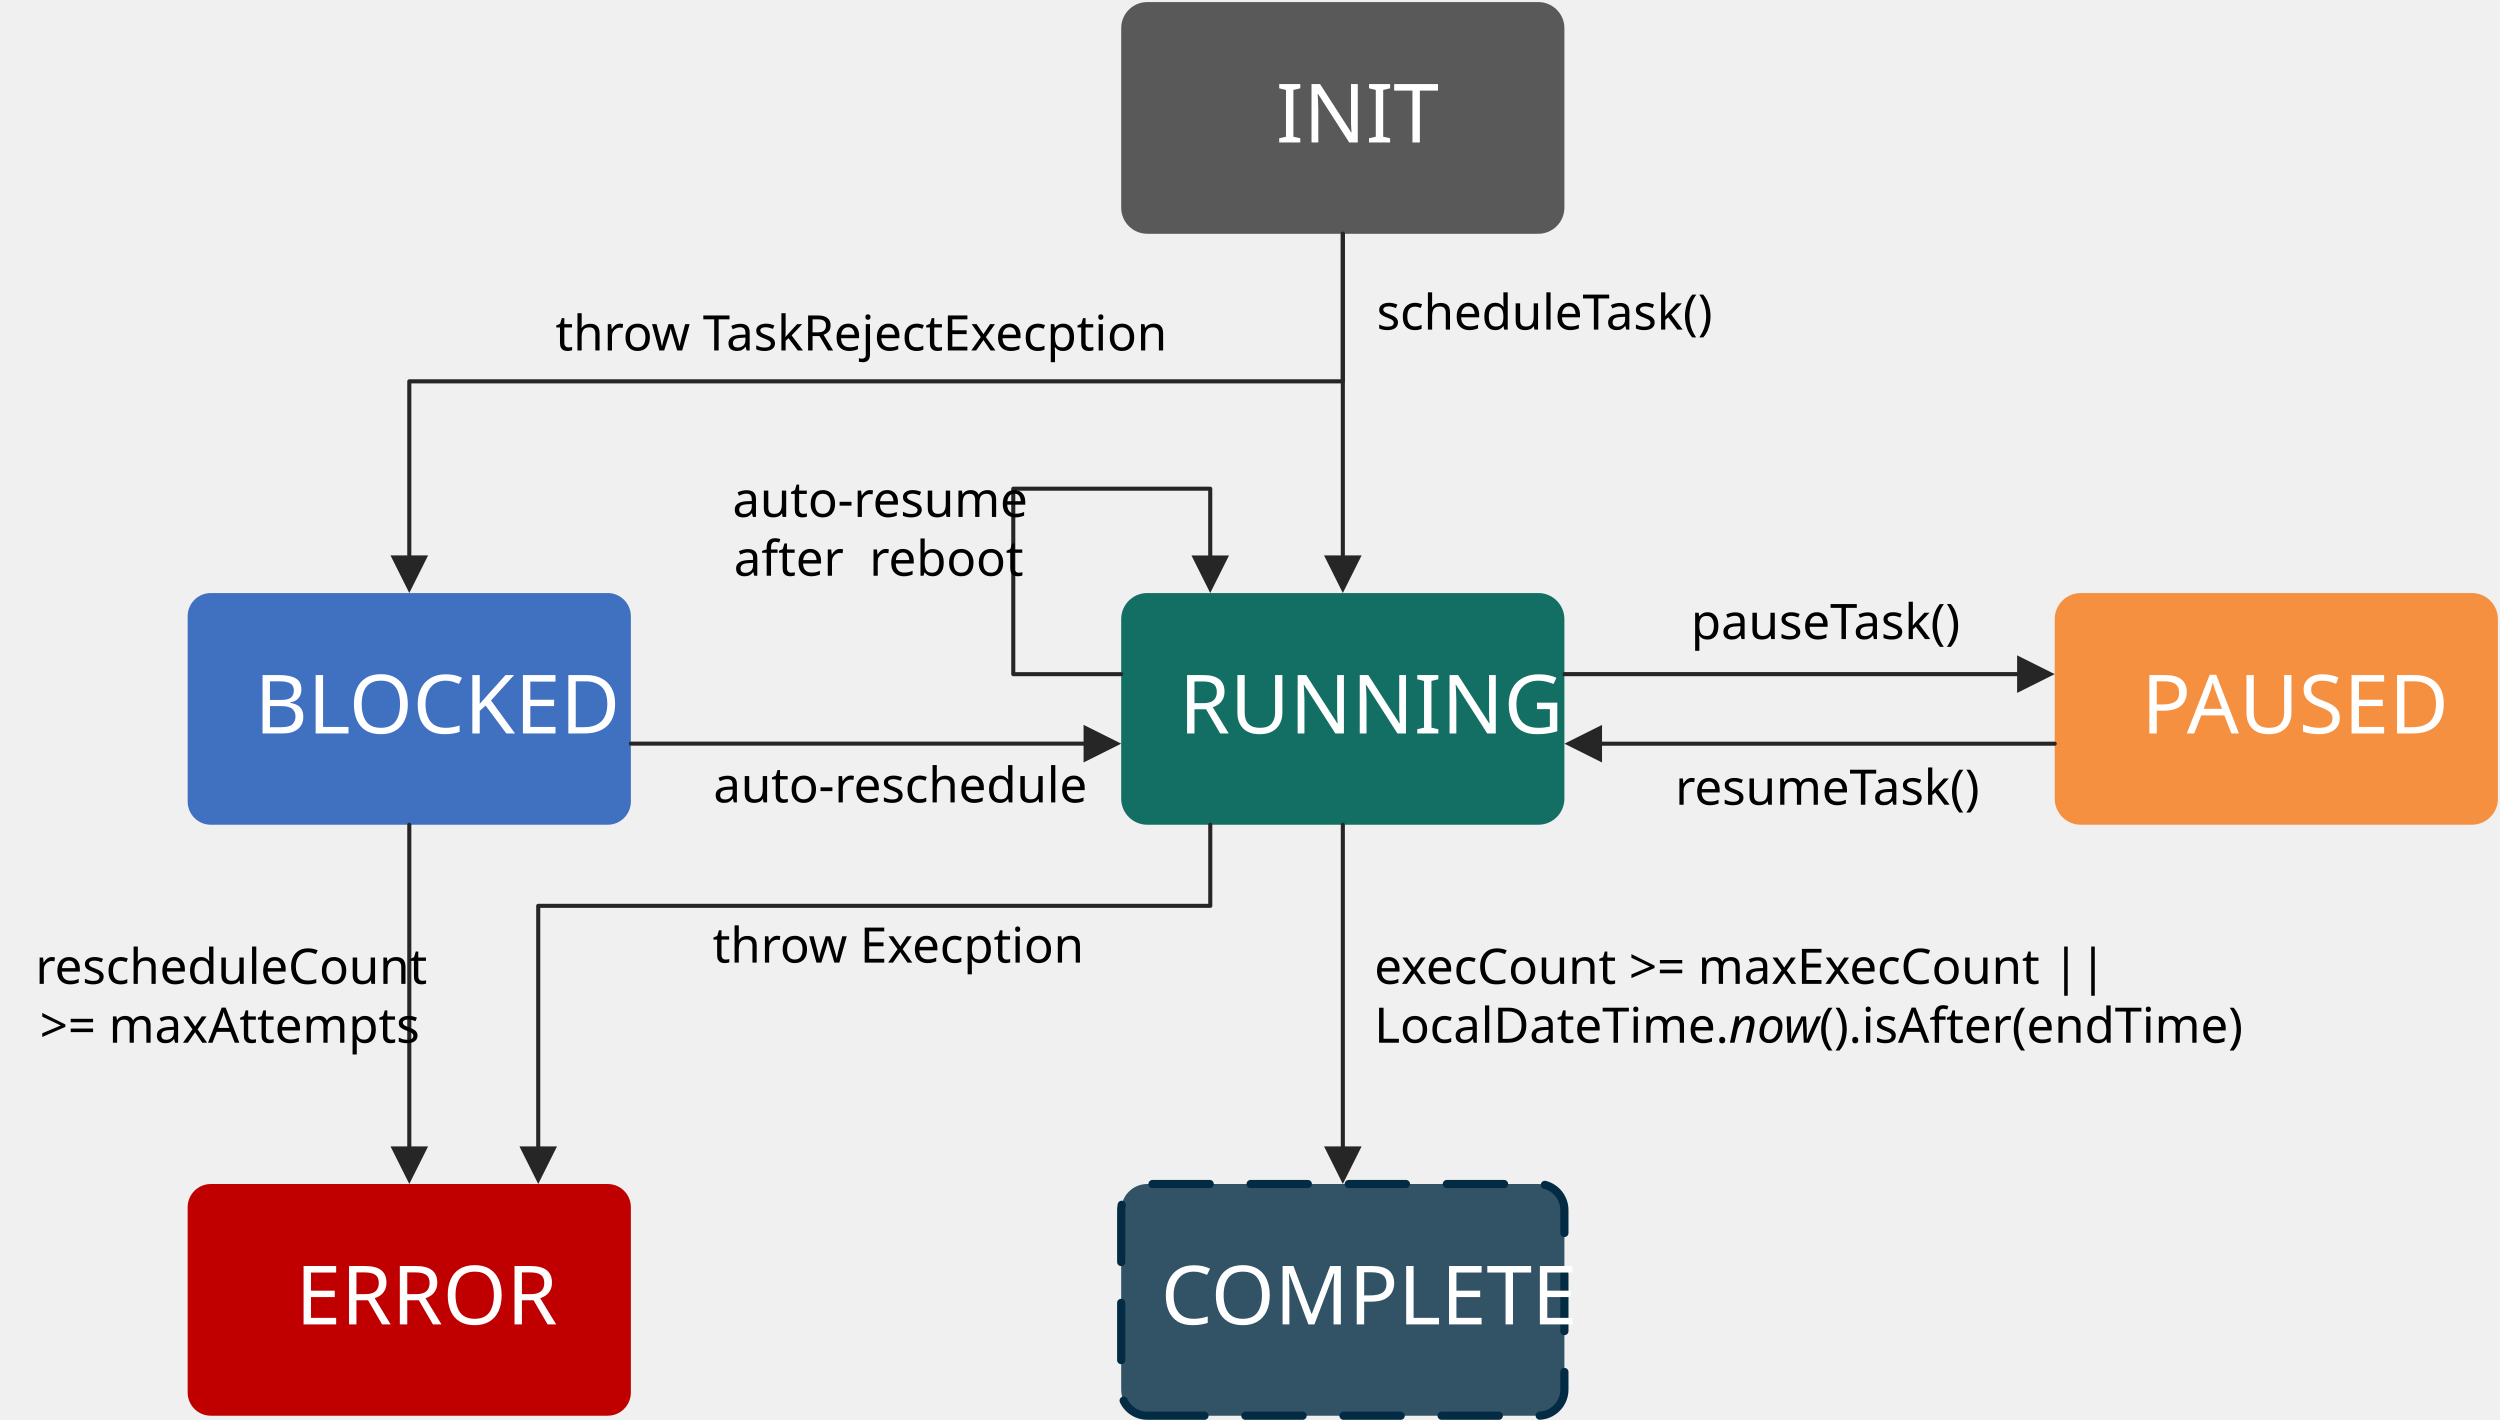
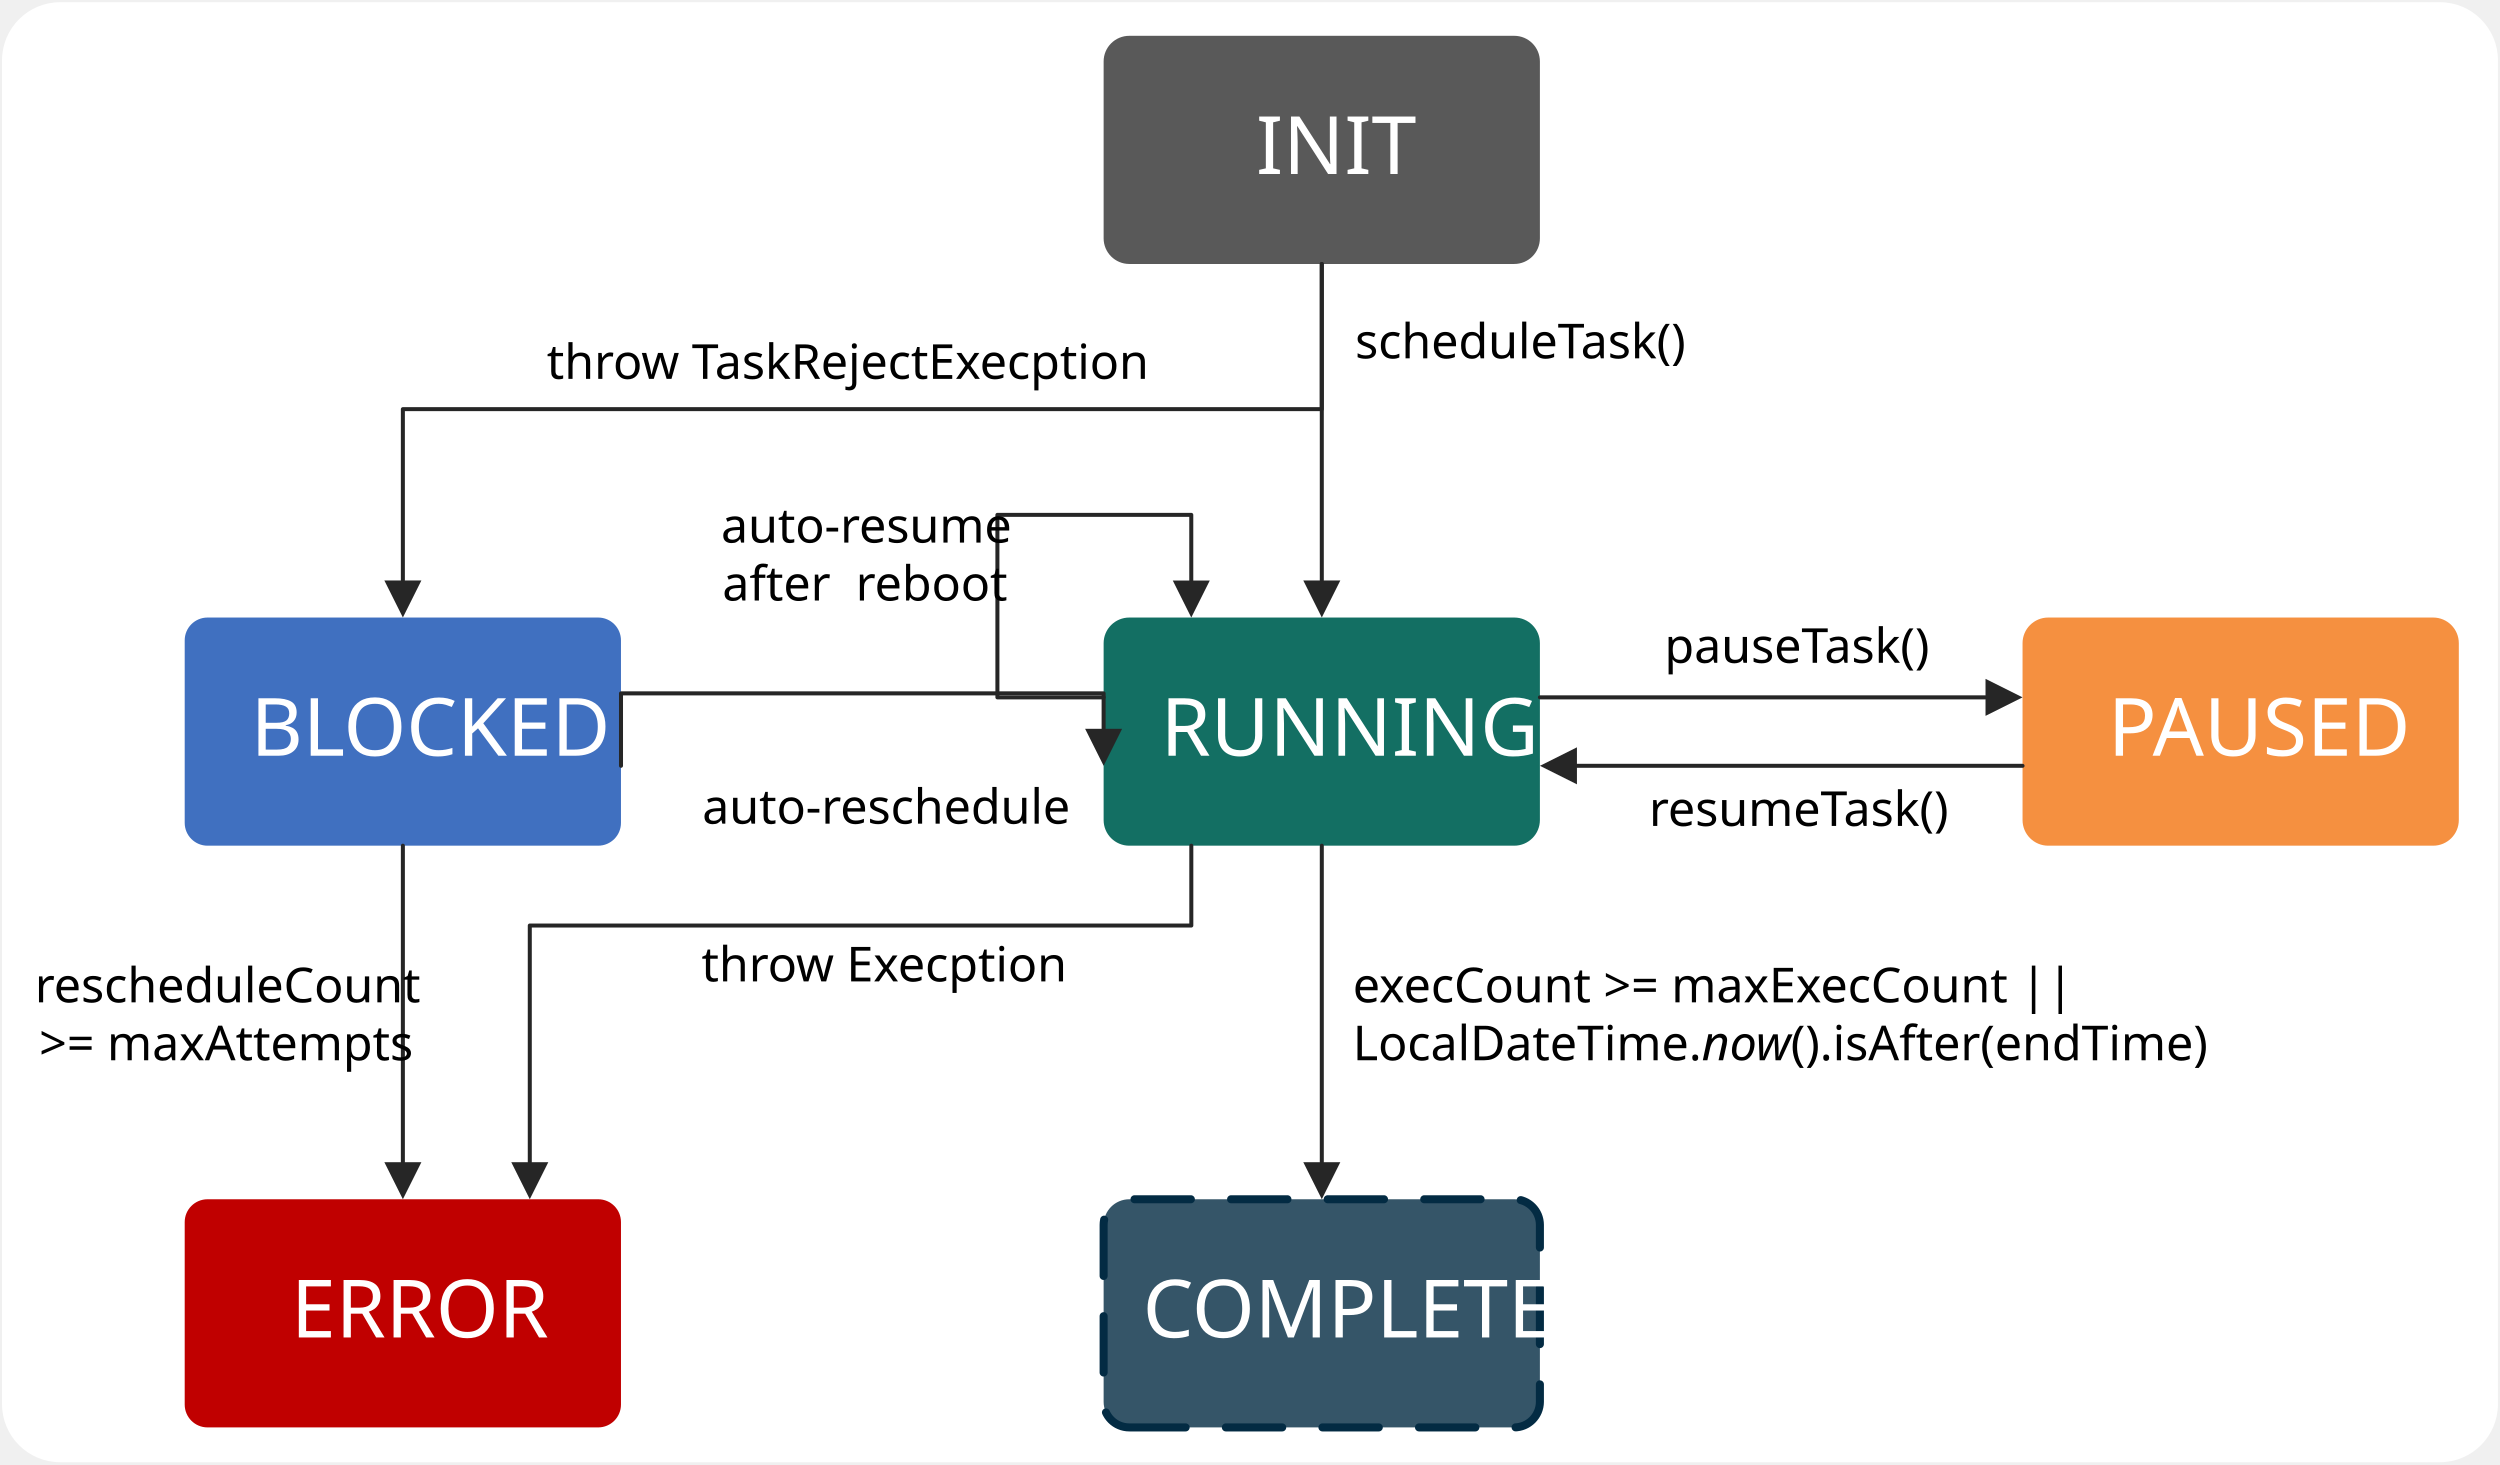
- <svg xmlns="http://www.w3.org/2000/svg" xmlns:xlink="http://www.w3.org/1999/xlink" width="4.247in" height="2.412in" viewBox="0 0 305.779 173.663" xml:space="preserve" color-interpolation-filters="sRGB" class="st14">
+ <svg xmlns="http://www.w3.org/2000/svg" xmlns:xlink="http://www.w3.org/1999/xlink" width="4.314in" height="2.527in" viewBox="0 0 310.644 181.917" xml:space="preserve" color-interpolation-filters="sRGB" class="st15">
  <style type="text/css">
	
- 		.st1 {fill:#595959;stroke:none;stroke-linecap:round;stroke-linejoin:round;stroke-width:0.5}
- 		.st2 {fill:#ffffff;font-family:Calibri;font-size:0.833em}
- 		.st3 {fill:#4070c0;stroke:none;stroke-linecap:round;stroke-linejoin:round;stroke-width:0.5}
- 		.st4 {fill:#136f63;stroke:none;stroke-linecap:round;stroke-linejoin:round;stroke-width:0.5}
- 		.st5 {fill:#c00000;stroke:none;stroke-linecap:round;stroke-linejoin:round;stroke-width:0.5}
- 		.st6 {fill:#f59040;stroke:none;stroke-linecap:round;stroke-linejoin:round;stroke-width:0.5}
- 		.st7 {fill:#032b43;fill-opacity:0.8;stroke:#032b43;stroke-dasharray:7,5;stroke-linecap:round;stroke-linejoin:round;stroke-width:1}
- 		.st8 {marker-end:url(#mrkr4-25);stroke:#262626;stroke-linecap:round;stroke-linejoin:round;stroke-width:0.5}
- 		.st9 {fill:#262626;fill-opacity:1;stroke:#262626;stroke-opacity:1;stroke-width:0.217}
- 		.st10 {fill:none;stroke:none;stroke-linecap:round;stroke-linejoin:round;stroke-width:0.5}
- 		.st11 {fill:#000000;font-family:Calibri;font-size:0.5em}
- 		.st12 {font-size:1em}
- 		.st13 {font-size:1em;font-style:italic}
- 		.st14 {fill:none;fill-rule:evenodd;font-size:12px;overflow:visible;stroke-linecap:square;stroke-miterlimit:3}
+ 		.st1 {fill:#ffffff;stroke:none;stroke-linecap:round;stroke-linejoin:round;stroke-width:0.5}
+ 		.st2 {fill:#595959;stroke:none;stroke-linecap:round;stroke-linejoin:round;stroke-width:0.5}
+ 		.st3 {fill:#ffffff;font-family:Calibri;font-size:0.833em}
+ 		.st4 {fill:#4070c0;stroke:none;stroke-linecap:round;stroke-linejoin:round;stroke-width:0.5}
+ 		.st5 {fill:#136f63;stroke:none;stroke-linecap:round;stroke-linejoin:round;stroke-width:0.5}
+ 		.st6 {fill:#c00000;stroke:none;stroke-linecap:round;stroke-linejoin:round;stroke-width:0.5}
+ 		.st7 {fill:#f59040;stroke:none;stroke-linecap:round;stroke-linejoin:round;stroke-width:0.5}
+ 		.st8 {fill:#032b43;fill-opacity:0.8;stroke:#032b43;stroke-dasharray:7,5;stroke-linecap:round;stroke-linejoin:round;stroke-width:1}
+ 		.st9 {marker-end:url(#mrkr4-26);stroke:#262626;stroke-linecap:round;stroke-linejoin:round;stroke-width:0.5}
+ 		.st10 {fill:#262626;fill-opacity:1;stroke:#262626;stroke-opacity:1;stroke-width:0.217}
+ 		.st11 {fill:none;stroke:none;stroke-linecap:round;stroke-linejoin:round;stroke-width:0.5}
+ 		.st12 {fill:#000000;font-family:Calibri;font-size:0.5em}
+ 		.st13 {font-size:1em}
+ 		.st14 {font-size:1em;font-style:italic}
+ 		.st15 {fill:none;fill-rule:evenodd;font-size:12px;overflow:visible;stroke-linecap:square;stroke-miterlimit:3}
	
	</style>
  <defs id="Markers">
    <g id="lend4">
      <path d="M 2 1 L 0 0 L 2 -1 L 2 1 " style="stroke:none" />
    </g>
-     <marker id="mrkr4-25" class="st9" refX="-9.2" orient="auto" markerUnits="strokeWidth" overflow="visible">
+     <marker id="mrkr4-26" class="st10" refX="-9.2" orient="auto" markerUnits="strokeWidth" overflow="visible">
      <use xlink:href="#lend4" transform="scale(-4.6,-4.6) " />
    </marker>
  </defs>
  <g>
-     <g id="group26-1" transform="translate(0.25,-0.5)">
-       <g id="shape27-2" transform="translate(136.884,-144.567)">
-         <path d="M3.19 173.66 L51.02 173.66 A3.189 3.189 -180 0 0 54.21 170.47 L54.21 148.51 A3.189 3.189 -180 0 0 51.02         145.32 L3.19 145.32 A3.189 3.189 -180 0 0 0 148.51 L0 170.47 A3.189 3.189 -180 0 0 3.19 173.66 Z" class="st1" />
-         <text x="18.92" y="162.49" class="st2">INIT</text>
-       </g>
-       <g id="shape28-5" transform="translate(22.7008,-72.2835)">
-         <path d="M2.83 173.66 L51.38 173.66 A2.835 2.835 -180 0 0 54.21 170.83 L54.21 148.15 A2.835 2.835 -180 0 0 51.38         145.32 L2.83 145.32 A2.835 2.835 -180 0 0 0 148.15 L0 170.83 A2.835 2.835 -180 0 0 2.83 173.66 Z" class="st3" />
-         <text x="8.19" y="162.49" class="st2">BLOCKED</text>
-       </g>
-       <g id="shape29-8" transform="translate(136.884,-72.2835)">
-         <path d="M3.19 173.66 L51.02 173.66 A3.189 3.189 -180 0 0 54.21 170.47 L54.21 148.51 A3.189 3.189 -180 0 0 51.02         145.32 L3.19 145.32 A3.189 3.189 -180 0 0 0 148.51 L0 170.47 A3.189 3.189 -180 0 0 3.19 173.66 Z" class="st4" />
-         <text x="7.09" y="162.49" class="st2">RUNNING</text>
-       </g>
-       <g id="shape30-11" transform="translate(22.7008,0)">
-         <path d="M2.83 173.66 L51.38 173.66 A2.835 2.835 -180 0 0 54.21 170.83 L54.21 148.15 A2.835 2.835 -180 0 0 51.38         145.32 L2.83 145.32 A2.835 2.835 -180 0 0 0 148.15 L0 170.83 A2.835 2.835 -180 0 0 2.83 173.66 Z" class="st5" />
-         <text x="13.21" y="162.49" class="st2">ERROR</text>
-       </g>
-       <g id="shape31-14" transform="translate(251.067,-72.2835)">
-         <path d="M3.19 173.66 L51.02 173.66 A3.189 3.189 -180 0 0 54.21 170.47 L54.21 148.51 A3.189 3.189 -180 0         0 51.02 145.32 L3.19 145.32 A3.189 3.189 -180 0 0 0 148.51 L0 170.47 A3.189 3.189 -180 0 0 3.19         173.66 Z" class="st6" />
-         <text x="10.61" y="162.49" class="st2">PAUSED</text>
-       </g>
-       <g id="shape32-17" transform="translate(136.884,0)">
-         <path d="M3.19 173.66 L51.02 173.66 A3.189 3.189 -180 0 0 54.21 170.47 L54.21 148.51 A3.189 3.189 -180 0 0 51.02         145.32 L3.19 145.32 A3.189 3.189 -180 0 0 0 148.51 L0 170.47 A3.189 3.189 -180 0 0 3.19 173.66 Z" class="st7" />
-         <text x="4.85" y="162.49" class="st2">COMPLETE</text>
-       </g>
-       <g id="shape33-20" transform="translate(156.904,-144.567)">
-         <path d="M7.09 173.66 L7.09 213" class="st8" />
-       </g>
-       <g id="shape34-26" transform="translate(156.904,-72.2835)">
-         <path d="M7.09 173.66 L7.09 213" class="st8" />
-       </g>
-       <g id="shape35-31" transform="translate(251.067,-75.1181)">
-         <path d="M0 166.58 L-55.37 166.58" class="st8" />
-       </g>
-       <g id="shape36-36" transform="translate(42.7205,-72.2835)">
-         <path d="M7.09 173.66 L7.09 213" class="st8" />
-       </g>
-       <g id="shape37-41" transform="translate(163.99,-144.567)">
-         <path d="M0 173.66 L0 191.71 L-114.18 191.71 L-114.18 213" class="st8" />
-       </g>
-       <g id="shape38-46" transform="translate(147.78,-72.2835)">
-         <path d="M0 173.66 L0 183.58 L-82.2 183.58 L-82.2 213" class="st8" />
-       </g>
-       <g id="shape39-51" transform="translate(76.9133,-89.2913)">
-         <path d="M0 180.75 L55.37 180.75" class="st8" />
-       </g>
-       <g id="shape40-56" transform="translate(191.096,-97.7953)">
-         <path d="M0 180.75 L55.37 180.75" class="st8" />
-       </g>
-       <g id="shape41-61" transform="translate(135.245,-88.5827)">
-         <path d="M1.64 171.54 L-11.56 171.54 L-11.56 148.86 L12.53 148.86 L12.53 157.02" class="st8" />
-       </g>
-       <g id="shape42-66" transform="translate(163.85,-41.1024)">
-         <rect x="0" y="153.821" width="103.921" height="19.843" class="st10" />
-         <text x="4" y="161.94" class="st11">execCount &gt;= maxExecCount || <tspan x="4" dy="1.2em" class="st12">L</tspan>ocalDateTime.<tspan class="st13">now</tspan>().isAfter(endTime)</text>
-       </g>
-       <g id="shape43-71" transform="translate(199.359,-92.9764)">
-         <rect x="0" y="166.01" width="43.445" height="7.654" class="st10" />
-         <text x="7.21" y="171.64" class="st11">pauseTask()</text>
-       </g>
-       <g id="shape44-74" transform="translate(199.359,-72.7087)">
-         <rect x="0" y="166.01" width="43.445" height="7.654" class="st10" />
-         <text x="5.29" y="171.64" class="st11">resumeTask()</text>
-       </g>
-       <g id="shape45-77" transform="translate(81.6279,-52.9724)">
-         <rect x="0" y="165.159" width="50.541" height="8.504" class="st10" />
-         <text x="5.29" y="171.21" class="st11">throw Execption</text>
-       </g>
-       <g id="shape46-80" transform="translate(79.7923,-72.5669)">
-         <rect x="0" y="165.159" width="54.213" height="8.504" class="st10" />
-         <text x="7.21" y="171.21" class="st11">auto-reschedule</text>
-       </g>
-       <g id="shape47-83" transform="translate(84.9599,-100.346)">
-         <rect x="0" y="158.073" width="40.142" height="15.591" class="st10" />
-         <text x="4.38" y="164.07" class="st11">auto-resume  <tspan x="4.54" dy="1.2em" class="st12">after  reboot</tspan>
-         </text>
-       </g>
-       <g id="shape48-87" transform="translate(163.732,-130.394)">
-         <rect x="0" y="165.159" width="44.992" height="8.504" class="st10" />
-         <text x="4.4" y="171.21" class="st11">scheduleTask()</text>
-       </g>
-       <g id="shape49-90" transform="translate(6.79456E-14,-41.1024)">
-         <rect x="0" y="153.821" width="49.606" height="19.843" class="st10" />
-         <text x="4.08" y="161.94" class="st11">rescheduleCount <tspan x="4.62" dy="1.2em" class="st12">&gt;= maxAttempts</tspan>
-         </text>
-       </g>
-       <g id="shape50-94" transform="translate(63.215,-127.843)">
-         <rect x="0" y="165.159" width="75.019" height="8.504" class="st10" />
-         <text x="4.48" y="171.21" class="st11">throw TaskRejectExecption</text>
-       </g>
+     <g id="shape51-1" transform="translate(0.25,-0.25)">
+       <path d="M7.23 181.92 L302.92 181.92 A7.228 7.228 -180 0 0 310.14 174.69 L310.14 7.73 A7.228 7.228 -180 0 0 302.92        0.5 L7.23 0.5 A7.228 7.228 -180 0 0 -0 7.73 L0 174.69 A7.228 7.228 -180 0 0 7.23 181.92 Z" class="st1" />
+     </g>
+     <g id="shape27-3" transform="translate(137.134,-149.144)">
+       <path d="M3.19 181.92 L51.02 181.92 A3.189 3.189 -180 0 0 54.21 178.73 L54.21 156.76 A3.189 3.189 -180 0 0 51.02        153.57 L3.19 153.57 A3.189 3.189 -180 0 0 0 156.76 L0 178.73 A3.189 3.189 -180 0 0 3.19 181.92 Z" class="st2" />
+       <text x="18.92" y="170.74" class="st3">INIT</text>
+     </g>
+     <g id="shape28-6" transform="translate(22.9508,-76.8602)">
+       <path d="M2.83 181.92 L51.38 181.92 A2.835 2.835 -180 0 0 54.21 179.08 L54.21 156.41 A2.835 2.835 -180 0 0 51.38        153.57 L2.83 153.57 A2.835 2.835 -180 0 0 0 156.41 L0 179.08 A2.835 2.835 -180 0 0 2.83 181.92 Z" class="st4" />
+       <text x="8.19" y="170.74" class="st3">BLOCKED</text>
+     </g>
+     <g id="shape29-9" transform="translate(137.134,-76.8602)">
+       <path d="M3.19 181.92 L51.02 181.92 A3.189 3.189 -180 0 0 54.21 178.73 L54.21 156.76 A3.189 3.189 -180 0 0 51.02        153.57 L3.19 153.57 A3.189 3.189 -180 0 0 0 156.76 L0 178.73 A3.189 3.189 -180 0 0 3.19 181.92 Z" class="st5" />
+       <text x="7.09" y="170.74" class="st3">RUNNING</text>
+     </g>
+     <g id="shape30-12" transform="translate(22.9508,-4.57677)">
+       <path d="M2.83 181.92 L51.38 181.92 A2.835 2.835 -180 0 0 54.21 179.08 L54.21 156.41 A2.835 2.835 -180 0 0 51.38        153.57 L2.83 153.57 A2.835 2.835 -180 0 0 0 156.41 L0 179.08 A2.835 2.835 -180 0 0 2.83 181.92 Z" class="st6" />
+       <text x="13.21" y="170.74" class="st3">ERROR</text>
+     </g>
+     <g id="shape31-15" transform="translate(251.317,-76.8602)">
+       <path d="M3.19 181.92 L51.02 181.92 A3.189 3.189 -180 0 0 54.21 178.73 L54.21 156.76 A3.189 3.189 -180 0 0 51.02        153.57 L3.19 153.57 A3.189 3.189 -180 0 0 0 156.76 L0 178.73 A3.189 3.189 -180 0 0 3.19 181.92 Z" class="st7" />
+       <text x="10.61" y="170.74" class="st3">PAUSED</text>
+     </g>
+     <g id="shape32-18" transform="translate(137.134,-4.57677)">
+       <path d="M3.19 181.92 L51.02 181.92 A3.189 3.189 -180 0 0 54.21 178.73 L54.21 156.76 A3.189 3.189 -180 0 0 51.02        153.57 L3.19 153.57 A3.189 3.189 -180 0 0 0 156.76 L0 178.73 A3.189 3.189 -180 0 0 3.19 181.92 Z" class="st8" />
+       <text x="4.85" y="170.74" class="st3">COMPLETE</text>
+     </g>
+     <g id="shape33-21" transform="translate(157.154,-149.144)">
+       <path d="M7.09 181.92 L7.09 221.25" class="st9" />
+     </g>
+     <g id="shape34-27" transform="translate(157.154,-76.8602)">
+       <path d="M7.09 181.92 L7.09 221.25" class="st9" />
+     </g>
+     <g id="shape35-32" transform="translate(251.317,-79.6949)">
+       <path d="M0 174.83 L-55.37 174.83" class="st9" />
+     </g>
+     <g id="shape36-37" transform="translate(42.9705,-76.8602)">
+       <path d="M7.09 181.92 L7.09 221.25" class="st9" />
+     </g>
+     <g id="shape37-42" transform="translate(164.24,-149.144)">
+       <path d="M0 181.92 L0 199.96 L-114.18 199.96 L-114.18 221.25" class="st9" />
+     </g>
+     <g id="shape38-47" transform="translate(148.03,-76.8602)">
+       <path d="M0 181.92 L0 191.84 L-82.2 191.84 L-82.2 221.25" class="st9" />
+     </g>
+     <g id="shape39-52" transform="translate(77.1633,-93.8681)">
+       <path d="M0 189 L0 180 L59.97 180 L59.97 184.4" class="st9" />
+     </g>
+     <g id="shape40-57" transform="translate(191.346,-102.372)">
+       <path d="M0 189 L55.37 189" class="st9" />
+     </g>
+     <g id="shape41-62" transform="translate(135.495,-93.1594)">
+       <path d="M1.64 179.79 L-11.56 179.79 L-11.56 157.11 L12.53 157.11 L12.53 165.27" class="st9" />
+     </g>
+     <g id="shape42-67" transform="translate(164.1,-45.6791)">
+       <rect x="0" y="162.075" width="103.921" height="19.843" class="st11" />
+       <text x="4" y="170.2" class="st12">execCount &gt;= maxExecCount || <tspan x="4" dy="1.2em" class="st13">L</tspan>ocalDateTime.<tspan class="st14">now</tspan>().isAfter(endTime)</text>
+     </g>
+     <g id="shape43-72" transform="translate(199.609,-97.5531)">
+       <rect x="0" y="174.264" width="43.445" height="7.654" class="st11" />
+       <text x="7.21" y="179.89" class="st12">pauseTask()</text>
+     </g>
+     <g id="shape44-75" transform="translate(199.609,-77.2854)">
+       <rect x="0" y="174.264" width="43.445" height="7.654" class="st11" />
+       <text x="5.29" y="179.89" class="st12">resumeTask()</text>
+     </g>
+     <g id="shape45-78" transform="translate(81.8779,-57.5492)">
+       <rect x="0" y="173.413" width="50.541" height="8.504" class="st11" />
+       <text x="5.29" y="179.47" class="st12">throw Execption</text>
+     </g>
+     <g id="shape46-81" transform="translate(80.0423,-77.1437)">
+       <rect x="0" y="173.413" width="54.213" height="8.504" class="st11" />
+       <text x="7.21" y="179.47" class="st12">auto-reschedule</text>
+     </g>
+     <g id="shape47-84" transform="translate(85.2099,-104.923)">
+       <rect x="0" y="166.327" width="40.142" height="15.591" class="st11" />
+       <text x="4.38" y="172.32" class="st12">auto-resume  <tspan x="4.54" dy="1.2em" class="st13">after  reboot</tspan>
+       </text>
+     </g>
+     <g id="shape48-88" transform="translate(163.982,-134.97)">
+       <rect x="0" y="173.413" width="44.992" height="8.504" class="st11" />
+       <text x="4.4" y="179.47" class="st12">scheduleTask()</text>
+     </g>
+     <g id="shape49-91" transform="translate(0.25,-45.6791)">
+       <rect x="0" y="162.075" width="49.606" height="19.843" class="st11" />
+       <text x="4.08" y="170.2" class="st12">rescheduleCount <tspan x="4.62" dy="1.2em" class="st13">&gt;= maxAttempts</tspan>
+       </text>
+     </g>
+     <g id="shape50-95" transform="translate(63.465,-132.419)">
+       <rect x="0" y="173.413" width="75.019" height="8.504" class="st11" />
+       <text x="4.48" y="179.47" class="st12">throw TaskRejectExecption</text>
    </g>
  </g>
</svg>
